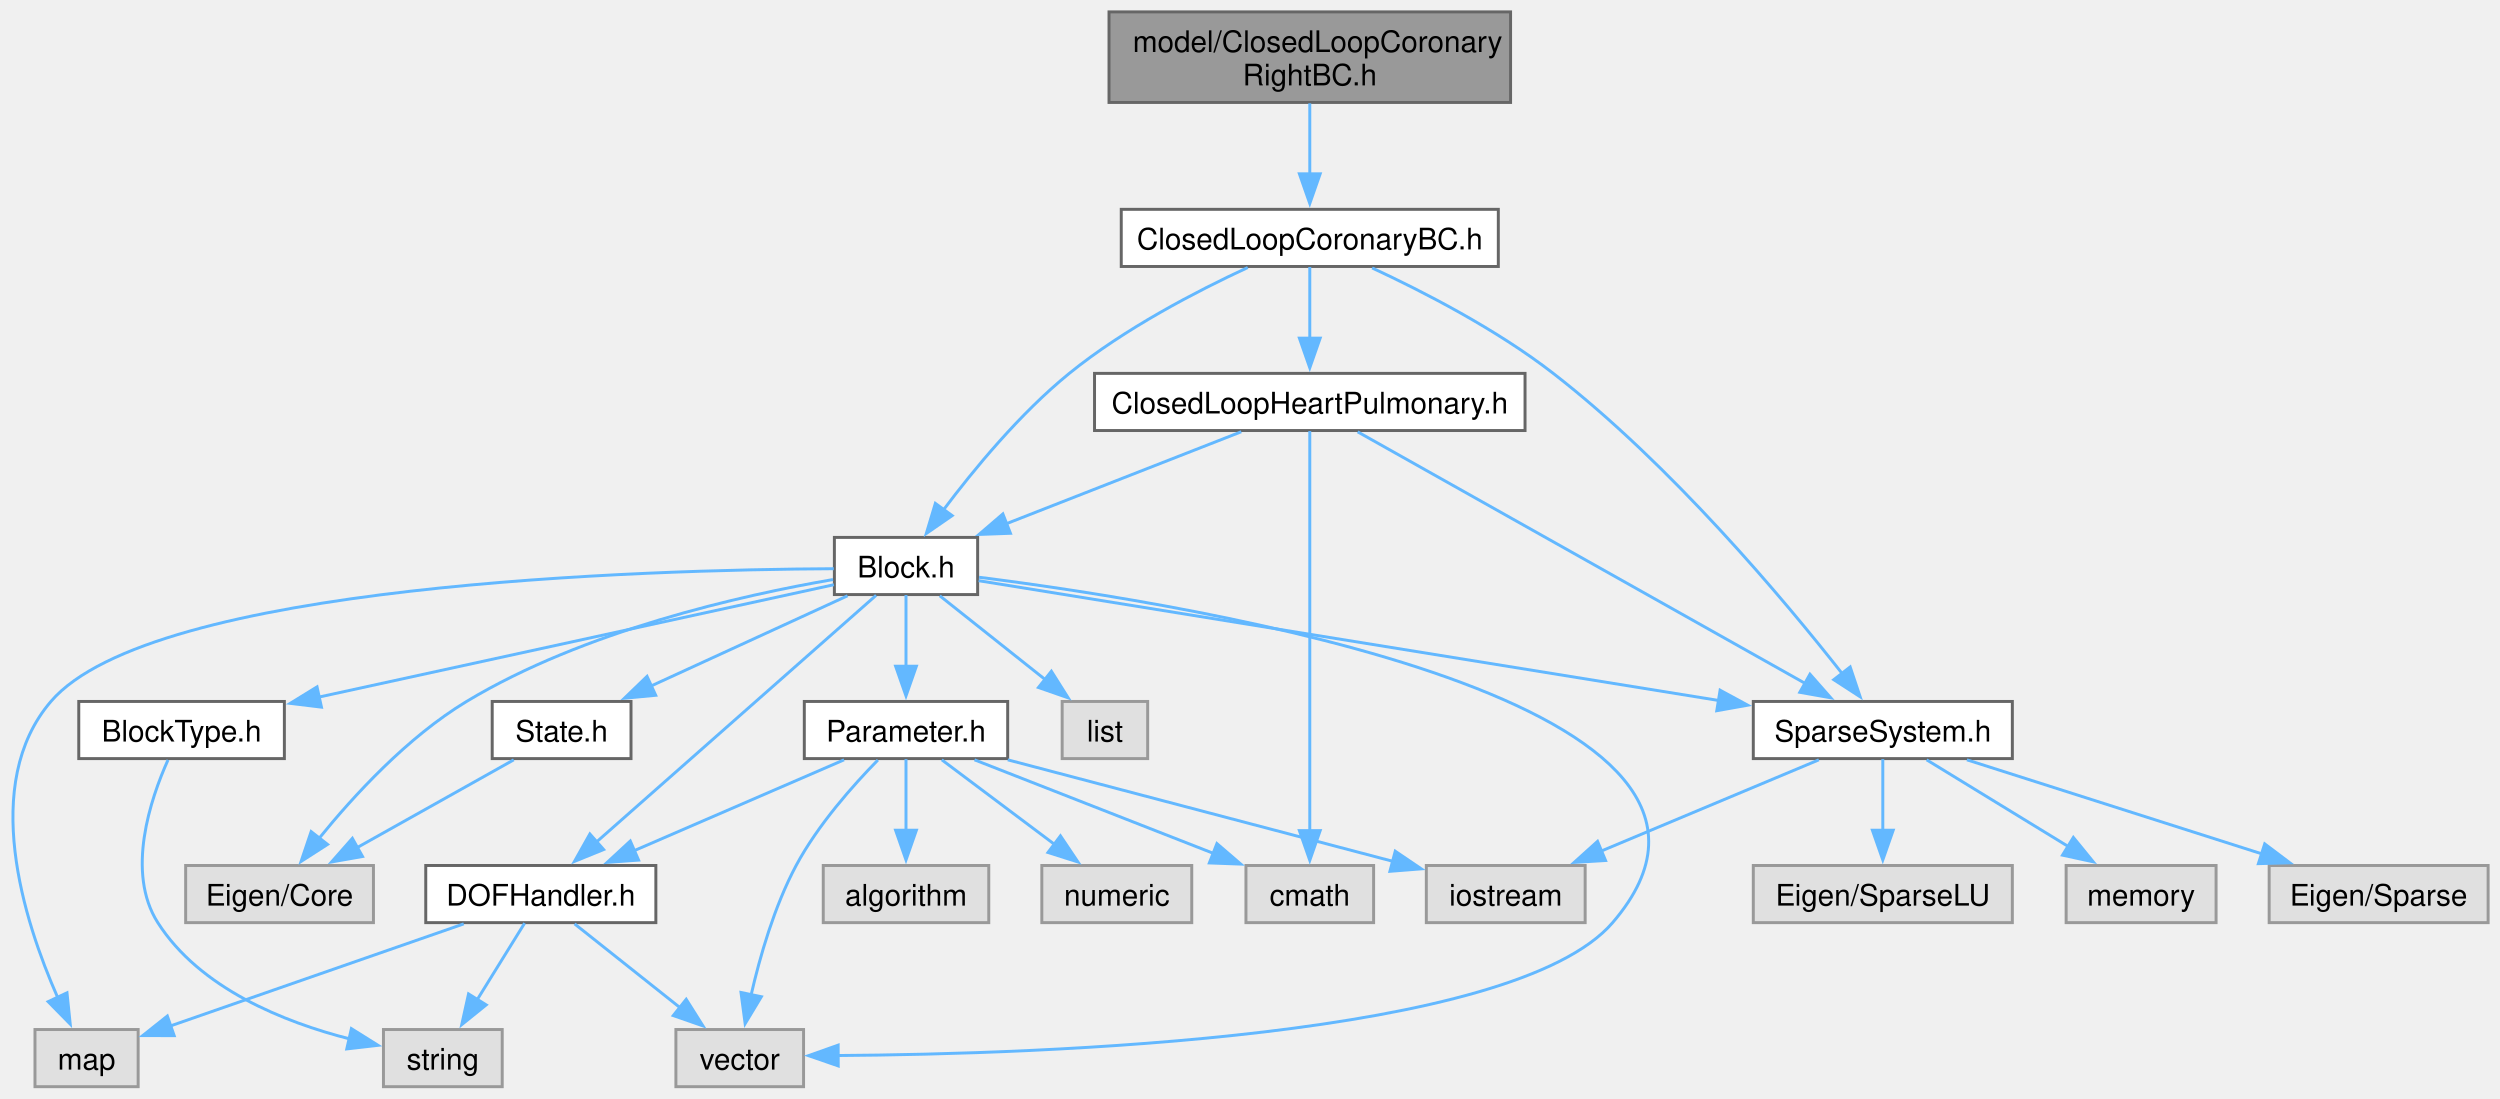
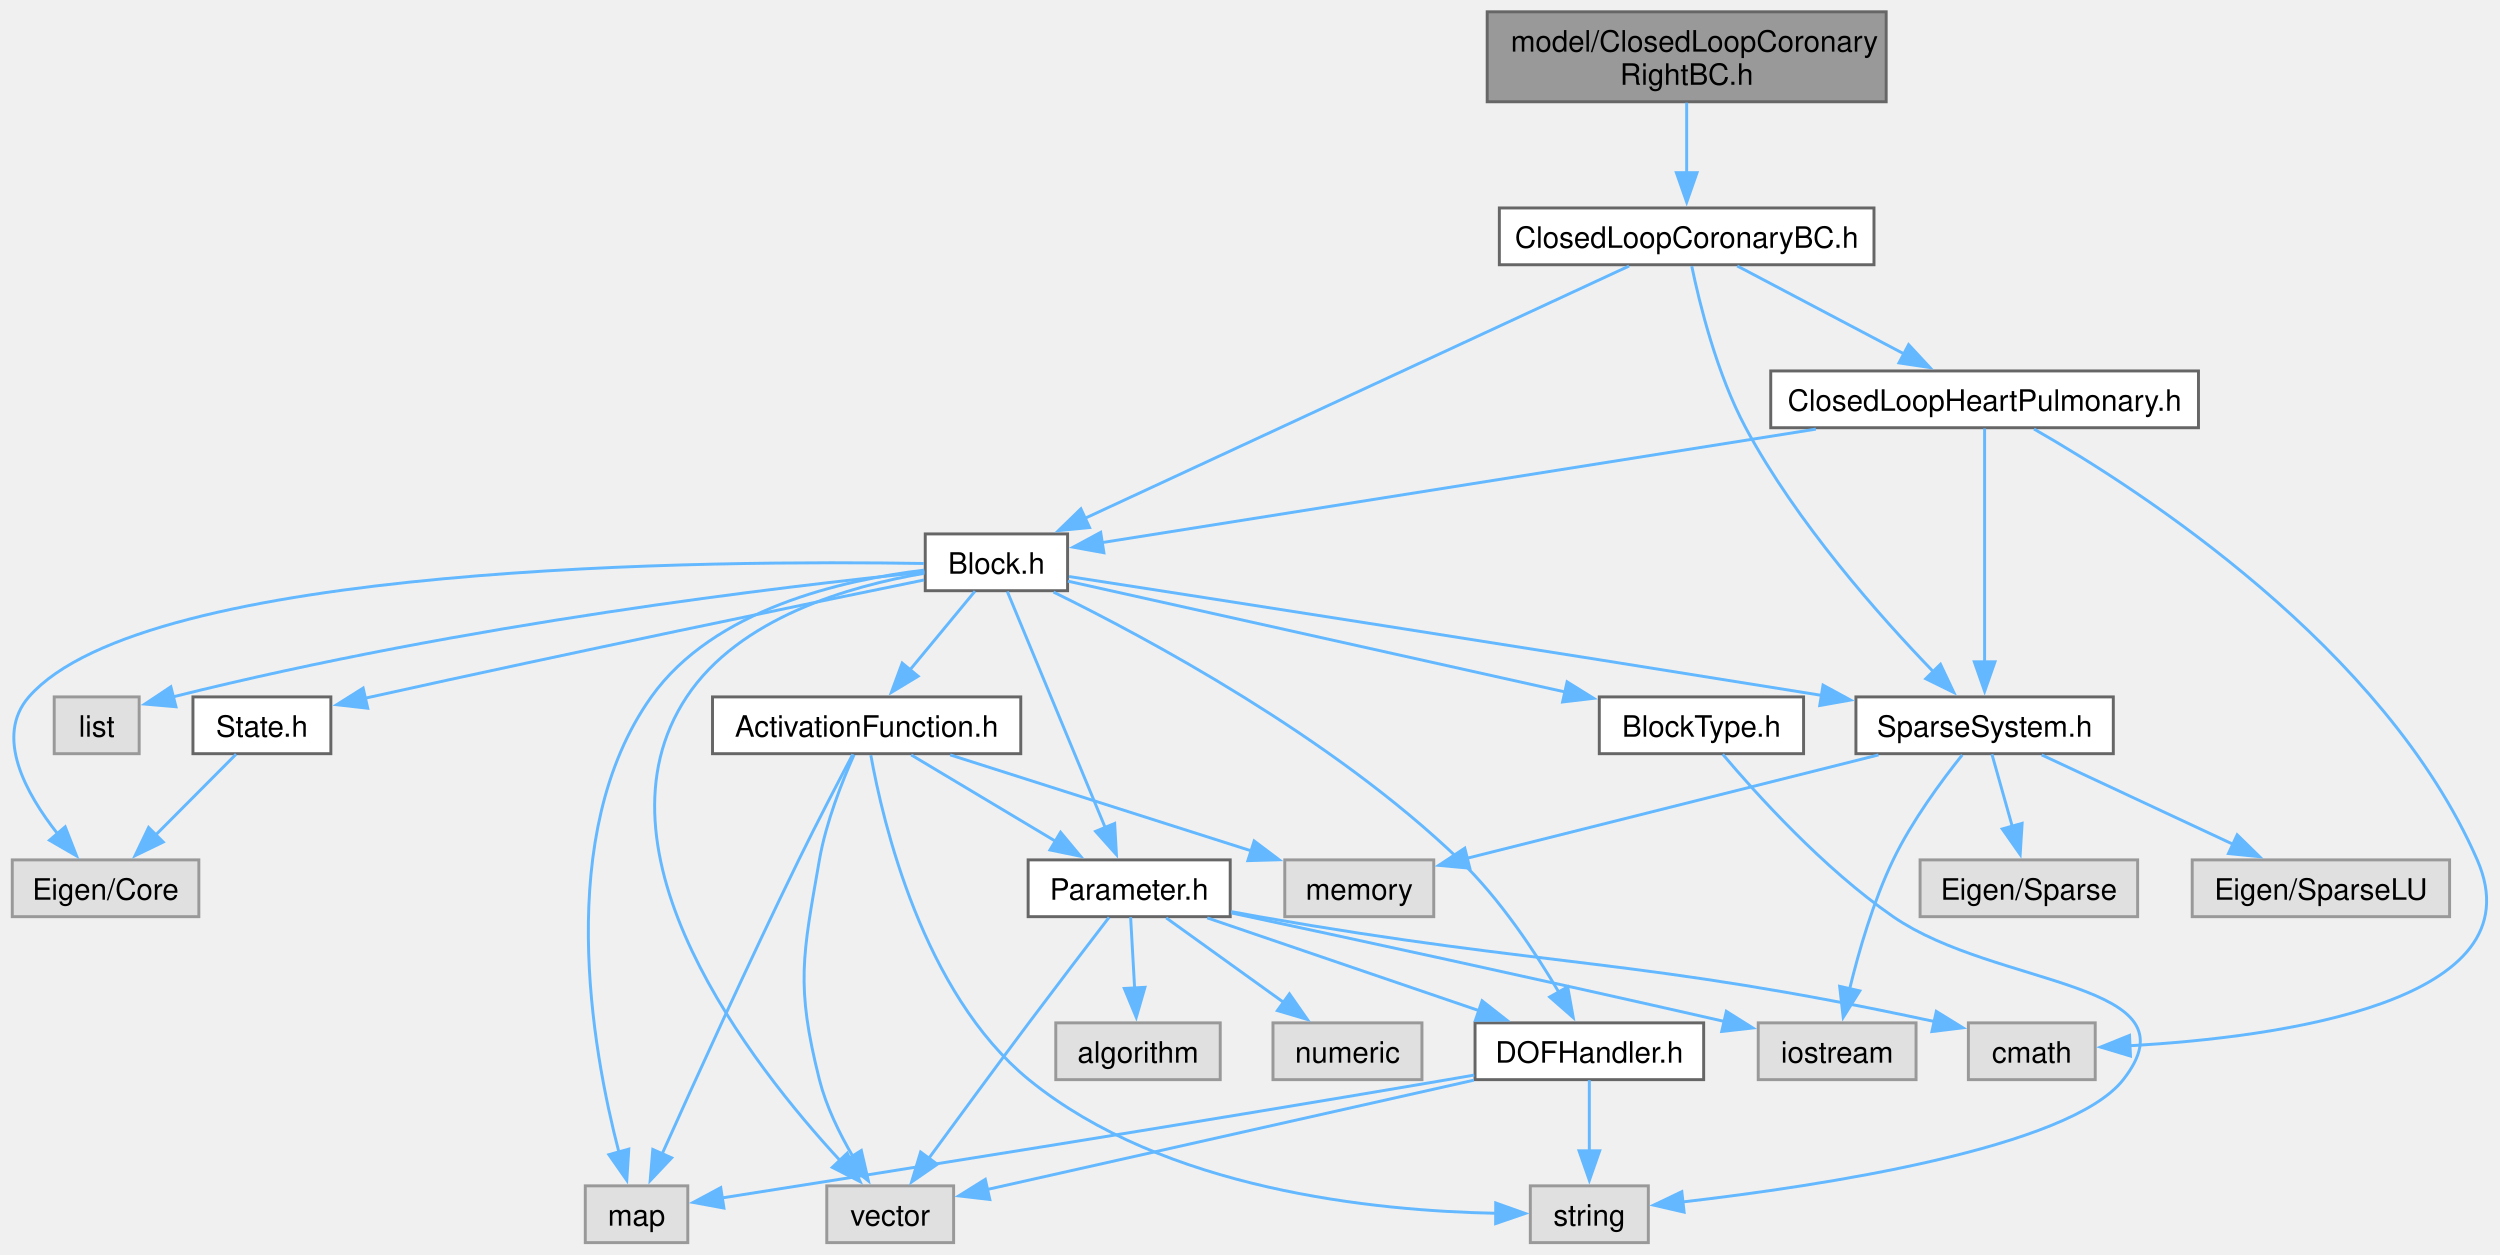
- <svg xmlns="http://www.w3.org/2000/svg" xmlns:xlink="http://www.w3.org/1999/xlink" width="842pt" height="370pt" viewBox="0.00 0.00 842.03 370.00">
-   <g id="graph0" class="graph" transform="scale(1 1) rotate(0) translate(4 366)">
+ <svg xmlns="http://www.w3.org/2000/svg" xmlns:xlink="http://www.w3.org/1999/xlink" width="847pt" height="425pt" viewBox="0.00 0.00 847.18 425.25">
+   <g id="graph0" class="graph" transform="scale(1 1) rotate(0) translate(4 421.25)">
    <g id="Node000001" class="node">
      <g id="a_Node000001">
        <a xlink:title="Right side of ClosedLoopCoronaryBC.">
-           <polygon fill="#999999" stroke="#666666" points="504.78,-362 369.53,-362 369.53,-331.5 504.78,-331.5 504.78,-362" />
-           <text text-anchor="start" x="377.53" y="-348.5" font-family="Helvetica,sans-Serif" font-size="10.00">model/ClosedLoopCoronary</text>
-           <text text-anchor="middle" x="437.15" y="-337.25" font-family="Helvetica,sans-Serif" font-size="10.00">RightBC.h</text>
+           <polygon fill="#999999" stroke="#666666" points="635.25,-417.25 500,-417.25 500,-386.75 635.25,-386.75 635.25,-417.25" />
+           <text text-anchor="start" x="508" y="-403.75" font-family="Helvetica,sans-Serif" font-size="10.00">model/ClosedLoopCoronary</text>
+           <text text-anchor="middle" x="567.62" y="-392.5" font-family="Helvetica,sans-Serif" font-size="10.00">RightBC.h</text>
        </a>
      </g>
    </g>
    <g id="Node000002" class="node">
      <g id="a_Node000002">
        <a xlink:href="_closed_loop_coronary_b_c_8h.html" target="_top" xlink:title="model::ClosedLoopCoronaryBC source file">
-           <polygon fill="white" stroke="#666666" points="500.65,-295.5 373.65,-295.5 373.65,-276.25 500.65,-276.25 500.65,-295.5" />
-           <text text-anchor="middle" x="437.15" y="-282" font-family="Helvetica,sans-Serif" font-size="10.00">ClosedLoopCoronaryBC.h</text>
+           <polygon fill="white" stroke="#666666" points="631.12,-350.75 504.12,-350.75 504.12,-331.5 631.12,-331.5 631.12,-350.75" />
+           <text text-anchor="middle" x="567.62" y="-337.25" font-family="Helvetica,sans-Serif" font-size="10.00">ClosedLoopCoronaryBC.h</text>
        </a>
      </g>
    </g>
    <g id="edge1_Node000001_Node000002" class="edge">
      <g id="a_edge1_Node000001_Node000002">
        <a xlink:title=" ">
-           <path fill="none" stroke="#63b8ff" d="M437.15,-331.2C437.15,-323.96 437.15,-315.09 437.15,-307.19" />
-           <polygon fill="#63b8ff" stroke="#63b8ff" points="440.65,-307.46 437.15,-297.46 433.65,-307.46 440.65,-307.46" />
+           <path fill="none" stroke="#63b8ff" d="M567.62,-386.45C567.62,-379.21 567.62,-370.34 567.62,-362.44" />
+           <polygon fill="#63b8ff" stroke="#63b8ff" points="571.13,-362.71 567.63,-352.71 564.13,-362.71 571.13,-362.71" />
        </a>
      </g>
    </g>
    <g id="Node000003" class="node">
      <g id="a_Node000003">
        <a xlink:href="_block_8h.html" target="_top" xlink:title="model::Block source file">
-           <polygon fill="white" stroke="#666666" points="325.28,-185 277.03,-185 277.03,-165.75 325.28,-165.75 325.28,-185" />
-           <text text-anchor="middle" x="301.15" y="-171.5" font-family="Helvetica,sans-Serif" font-size="10.00">Block.h</text>
+           <polygon fill="white" stroke="#666666" points="357.75,-240.25 309.5,-240.25 309.5,-221 357.75,-221 357.75,-240.25" />
+           <text text-anchor="middle" x="333.62" y="-226.75" font-family="Helvetica,sans-Serif" font-size="10.00">Block.h</text>
        </a>
      </g>
    </g>
    <g id="edge2_Node000002_Node000003" class="edge">
      <g id="a_edge2_Node000002_Node000003">
        <a xlink:title=" ">
-           <path fill="none" stroke="#63b8ff" d="M416.26,-275.9C399.12,-267.97 374.73,-255.32 356.15,-240.25 339.51,-226.74 323.91,-207.79 313.6,-194.04" />
-           <polygon fill="#63b8ff" stroke="#63b8ff" points="316.7,-192.34 307.99,-186.32 311.04,-196.46 316.7,-192.34" />
-         </a>
-       </g>
-     </g>
-     <g id="Node000016" class="node">
-       <g id="a_Node000016">
+           <path fill="none" stroke="#63b8ff" d="M548.08,-331.06C507.13,-312.07 412.11,-268.02 363.48,-245.47" />
+           <polygon fill="#63b8ff" stroke="#63b8ff" points="365.2,-242.41 354.66,-241.38 362.26,-248.76 365.2,-242.41" />
+         </a>
+       </g>
+     </g>
+     <g id="Node000018" class="node">
+       <g id="a_Node000018">
        <a xlink:href="_sparse_system_8h.html" target="_top" xlink:title="SparseSystem source file.">
-           <polygon fill="white" stroke="#666666" points="673.78,-129.75 586.53,-129.75 586.53,-110.5 673.78,-110.5 673.78,-129.75" />
-           <text text-anchor="middle" x="630.15" y="-116.25" font-family="Helvetica,sans-Serif" font-size="10.00">SparseSystem.h</text>
-         </a>
-       </g>
-     </g>
-     <g id="edge31_Node000002_Node000016" class="edge">
-       <g id="a_edge31_Node000002_Node000016">
-         <a xlink:title=" ">
-           <path fill="none" stroke="#63b8ff" d="M458.15,-275.76C475.42,-267.74 500.07,-255.05 519.15,-240.25 558.81,-209.5 596.85,-164.11 616.44,-139.17" />
-           <polygon fill="#63b8ff" stroke="#63b8ff" points="619.16,-141.37 622.52,-131.32 613.63,-137.08 619.16,-141.37" />
-         </a>
-       </g>
-     </g>
-     <g id="Node000021" class="node">
-       <g id="a_Node000021">
+           <polygon fill="white" stroke="#666666" points="712.25,-185 625,-185 625,-165.75 712.25,-165.75 712.25,-185" />
+           <text text-anchor="middle" x="668.62" y="-171.5" font-family="Helvetica,sans-Serif" font-size="10.00">SparseSystem.h</text>
+         </a>
+       </g>
+     </g>
+     <g id="edge37_Node000002_Node000018" class="edge">
+       <g id="a_edge37_Node000002_Node000018">
+         <a xlink:title=" ">
+           <path fill="none" stroke="#63b8ff" d="M569.34,-331.03C572,-318.24 577.85,-294.48 587.62,-276.25 604.86,-244.13 633.06,-212.35 651.23,-193.55" />
+           <polygon fill="#63b8ff" stroke="#63b8ff" points="653.66,-196.07 658.19,-186.49 648.67,-191.15 653.66,-196.07" />
+         </a>
+       </g>
+     </g>
+     <g id="Node000022" class="node">
+       <g id="a_Node000022">
        <a xlink:href="_closed_loop_heart_pulmonary_8h.html" target="_top" xlink:title="model::ClosedLoopHeartPulmonary source file">
-           <polygon fill="white" stroke="#666666" points="509.65,-240.25 364.65,-240.25 364.65,-221 509.65,-221 509.65,-240.25" />
-           <text text-anchor="middle" x="437.15" y="-226.75" font-family="Helvetica,sans-Serif" font-size="10.00">ClosedLoopHeartPulmonary.h</text>
-         </a>
-       </g>
-     </g>
-     <g id="edge27_Node000002_Node000021" class="edge">
-       <g id="a_edge27_Node000002_Node000021">
-         <a xlink:title=" ">
-           <path fill="none" stroke="#63b8ff" d="M437.15,-276.08C437.15,-269.57 437.15,-260.42 437.15,-252.12" />
-           <polygon fill="#63b8ff" stroke="#63b8ff" points="440.65,-252.12 437.15,-242.12 433.65,-252.12 440.65,-252.12" />
+           <polygon fill="white" stroke="#666666" points="741.12,-295.5 596.12,-295.5 596.12,-276.25 741.12,-276.25 741.12,-295.5" />
+           <text text-anchor="middle" x="668.62" y="-282" font-family="Helvetica,sans-Serif" font-size="10.00">ClosedLoopHeartPulmonary.h</text>
+         </a>
+       </g>
+     </g>
+     <g id="edge33_Node000002_Node000022" class="edge">
+       <g id="a_edge33_Node000002_Node000022">
+         <a xlink:title=" ">
+           <path fill="none" stroke="#63b8ff" d="M584.76,-331.09C600.28,-322.91 623.43,-310.71 641.47,-301.19" />
+           <polygon fill="#63b8ff" stroke="#63b8ff" points="642.86,-304.42 650.07,-296.66 639.59,-298.23 642.86,-304.42" />
        </a>
      </g>
    </g>
    <g id="Node000004" class="node">
      <g id="a_Node000004">
        <a xlink:title=" ">
-           <polygon fill="#e0e0e0" stroke="#999999" points="121.78,-74.5 58.53,-74.5 58.53,-55.25 121.78,-55.25 121.78,-74.5" />
-           <text text-anchor="middle" x="90.15" y="-61" font-family="Helvetica,sans-Serif" font-size="10.00">Eigen/Core</text>
+           <polygon fill="#e0e0e0" stroke="#999999" points="63.25,-129.75 0,-129.75 0,-110.5 63.25,-110.5 63.25,-129.75" />
+           <text text-anchor="middle" x="31.62" y="-116.25" font-family="Helvetica,sans-Serif" font-size="10.00">Eigen/Core</text>
        </a>
      </g>
    </g>
    <g id="edge3_Node000003_Node000004" class="edge">
      <g id="a_edge3_Node000003_Node000004">
        <a xlink:title=" ">
-           <path fill="none" stroke="#63b8ff" d="M276.57,-170.81C245.9,-165.54 192.68,-153.58 153.15,-129.75 133.21,-117.73 115.07,-97.96 103.44,-83.6" />
-           <polygon fill="#63b8ff" stroke="#63b8ff" points="106.32,-81.6 97.41,-75.87 100.8,-85.91 106.32,-81.6" />
+           <path fill="none" stroke="#63b8ff" d="M309.01,-230.23C239.67,-231.36 45.22,-230.35 5.62,-185 -6.02,-171.66 4.46,-152.42 15.4,-138.55" />
+           <polygon fill="#63b8ff" stroke="#63b8ff" points="17.94,-140.96 21.79,-131.09 12.62,-136.4 17.94,-140.96" />
        </a>
      </g>
    </g>
    <g id="Node000005" class="node">
      <g id="a_Node000005">
        <a xlink:title=" ">
-           <polygon fill="#e0e0e0" stroke="#999999" points="382.55,-129.75 353.75,-129.75 353.75,-110.5 382.55,-110.5 382.55,-129.75" />
-           <text text-anchor="middle" x="368.15" y="-116.25" font-family="Helvetica,sans-Serif" font-size="10.00">list</text>
+           <polygon fill="#e0e0e0" stroke="#999999" points="43.02,-185 14.22,-185 14.22,-165.75 43.02,-165.75 43.02,-185" />
+           <text text-anchor="middle" x="28.62" y="-171.5" font-family="Helvetica,sans-Serif" font-size="10.00">list</text>
        </a>
      </g>
    </g>
    <g id="edge4_Node000003_Node000005" class="edge">
      <g id="a_edge4_Node000003_Node000005">
        <a xlink:title=" ">
-           <path fill="none" stroke="#63b8ff" d="M312.52,-165.34C322.2,-157.65 336.35,-146.4 347.96,-137.18" />
-           <polygon fill="#63b8ff" stroke="#63b8ff" points="350.12,-139.93 355.77,-130.97 345.76,-134.45 350.12,-139.93" />
+           <path fill="none" stroke="#63b8ff" d="M309.26,-227.31C261.9,-222.49 154.09,-209.9 54.62,-185.05" />
+           <polygon fill="#63b8ff" stroke="#63b8ff" points="55.49,-181.66 44.94,-182.57 53.76,-188.44 55.49,-181.66" />
        </a>
      </g>
    </g>
    <g id="Node000006" class="node">
      <g id="a_Node000006">
        <a xlink:title=" ">
-           <polygon fill="#e0e0e0" stroke="#999999" points="42.53,-19.25 7.78,-19.25 7.78,0 42.53,0 42.53,-19.25" />
-           <text text-anchor="middle" x="25.15" y="-5.75" font-family="Helvetica,sans-Serif" font-size="10.00">map</text>
+           <polygon fill="#e0e0e0" stroke="#999999" points="229,-19.25 194.25,-19.25 194.25,0 229,0 229,-19.25" />
+           <text text-anchor="middle" x="211.62" y="-5.75" font-family="Helvetica,sans-Serif" font-size="10.00">map</text>
        </a>
      </g>
    </g>
    <g id="edge5_Node000003_Node000006" class="edge">
      <g id="a_edge5_Node000003_Node000006">
        <a xlink:title=" ">
-           <path fill="none" stroke="#63b8ff" d="M276.83,-174.46C213.69,-174.13 47.15,-169.42 13.15,-129.75 -10.66,-101.97 3.95,-56.06 15.4,-30.1" />
-           <polygon fill="#63b8ff" stroke="#63b8ff" points="18.56,-31.62 19.65,-21.08 12.22,-28.64 18.56,-31.62" />
+           <path fill="none" stroke="#63b8ff" d="M309.15,-227.99C281.55,-224.69 237.77,-214.78 216.62,-185 183.51,-138.38 196.52,-65.67 205.64,-30.72" />
+           <polygon fill="#63b8ff" stroke="#63b8ff" points="209,-31.7 208.32,-21.13 202.25,-29.82 209,-31.7" />
        </a>
      </g>
    </g>
    <g id="Node000007" class="node">
      <g id="a_Node000007">
        <a xlink:title=" ">
-           <polygon fill="#e0e0e0" stroke="#999999" points="266.65,-19.25 223.65,-19.25 223.65,0 266.65,0 266.65,-19.25" />
-           <text text-anchor="middle" x="245.15" y="-5.75" font-family="Helvetica,sans-Serif" font-size="10.00">vector</text>
+           <polygon fill="#e0e0e0" stroke="#999999" points="319.12,-19.25 276.12,-19.25 276.12,0 319.12,0 319.12,-19.25" />
+           <text text-anchor="middle" x="297.62" y="-5.75" font-family="Helvetica,sans-Serif" font-size="10.00">vector</text>
        </a>
      </g>
    </g>
    <g id="edge6_Node000003_Node000007" class="edge">
      <g id="a_edge6_Node000003_Node000007">
        <a xlink:title=" ">
-           <path fill="none" stroke="#63b8ff" d="M325.74,-171.58C398.37,-162.4 602.93,-129.44 539.15,-55.25 505.75,-16.39 347.36,-10.96 277.91,-10.49" />
-           <polygon fill="#63b8ff" stroke="#63b8ff" points="278.32,-6.99 268.31,-10.45 278.3,-13.99 278.32,-6.99" />
+           <path fill="none" stroke="#63b8ff" d="M309.17,-226.9C284.14,-222.66 246.44,-211.93 228.62,-185 193.98,-132.63 250.7,-60.2 280.78,-27.65" />
+           <polygon fill="#63b8ff" stroke="#63b8ff" points="283.06,-30.34 287.42,-20.68 277.99,-25.51 283.06,-30.34" />
        </a>
      </g>
    </g>
    <g id="Node000008" class="node">
      <g id="a_Node000008">
-         <a xlink:href="_block_type_8h.html" target="_top" xlink:title="Specifies the types of blocks and their parameters.">
-           <polygon fill="white" stroke="#666666" points="91.78,-129.75 22.53,-129.75 22.53,-110.5 91.78,-110.5 91.78,-129.75" />
-           <text text-anchor="middle" x="57.15" y="-116.25" font-family="Helvetica,sans-Serif" font-size="10.00">BlockType.h</text>
+         <a xlink:href="_activation_function_8h.html" target="_top" xlink:title="Activation function classes for cardiac chamber models.">
+           <polygon fill="white" stroke="#666666" points="341.88,-185 237.38,-185 237.38,-165.75 341.88,-165.75 341.88,-185" />
+           <text text-anchor="middle" x="289.62" y="-171.5" font-family="Helvetica,sans-Serif" font-size="10.00">ActivationFunction.h</text>
        </a>
      </g>
    </g>
    <g id="edge7_Node000003_Node000008" class="edge">
      <g id="a_edge7_Node000003_Node000008">
        <a xlink:title=" ">
-           <path fill="none" stroke="#63b8ff" d="M276.86,-169.07C236.52,-160.27 155.04,-142.49 103.44,-131.23" />
-           <polygon fill="#63b8ff" stroke="#63b8ff" points="104.27,-127.83 93.75,-129.11 102.78,-134.66 104.27,-127.83" />
-         </a>
-       </g>
-     </g>
-     <g id="Node000010" class="node">
-       <g id="a_Node000010">
-         <a xlink:href="_d_o_f_handler_8h.html" target="_top" xlink:title="model::DOFHandler source file">
-           <polygon fill="white" stroke="#666666" points="216.9,-74.5 139.4,-74.5 139.4,-55.25 216.9,-55.25 216.9,-74.5" />
-           <text text-anchor="middle" x="178.15" y="-61" font-family="Helvetica,sans-Serif" font-size="10.00">DOFHandler.h</text>
-         </a>
-       </g>
-     </g>
-     <g id="edge9_Node000003_Node000010" class="edge">
-       <g id="a_edge9_Node000003_Node000010">
-         <a xlink:title=" ">
-           <path fill="none" stroke="#63b8ff" d="M291.09,-165.5C270.45,-147.3 223.09,-105.52 196.73,-82.26" />
-           <polygon fill="#63b8ff" stroke="#63b8ff" points="199.31,-79.87 189.49,-75.88 194.68,-85.12 199.31,-79.87" />
+           <path fill="none" stroke="#63b8ff" d="M326.36,-220.83C320.34,-213.55 311.61,-202.98 304.17,-193.98" />
+           <polygon fill="#63b8ff" stroke="#63b8ff" points="307.08,-192.01 298.01,-186.53 301.68,-196.46 307.08,-192.01" />
        </a>
      </g>
    </g>
    <g id="Node000011" class="node">
      <g id="a_Node000011">
        <a xlink:href="_parameter_8h.html" target="_top" xlink:title="model::Parameter source file">
-           <polygon fill="white" stroke="#666666" points="335.4,-129.75 266.9,-129.75 266.9,-110.5 335.4,-110.5 335.4,-129.75" />
-           <text text-anchor="middle" x="301.15" y="-116.25" font-family="Helvetica,sans-Serif" font-size="10.00">Parameter.h</text>
-         </a>
-       </g>
-     </g>
-     <g id="edge13_Node000003_Node000011" class="edge">
-       <g id="a_edge13_Node000003_Node000011">
-         <a xlink:title=" ">
-           <path fill="none" stroke="#63b8ff" d="M301.15,-165.58C301.15,-159.07 301.15,-149.92 301.15,-141.62" />
-           <polygon fill="#63b8ff" stroke="#63b8ff" points="304.65,-141.62 301.15,-131.62 297.65,-141.62 304.65,-141.62" />
-         </a>
-       </g>
-     </g>
-     <g id="edge20_Node000003_Node000016" class="edge">
-       <g id="a_edge20_Node000003_Node000016">
-         <a xlink:title=" ">
-           <path fill="none" stroke="#63b8ff" d="M325.61,-170.42C378.05,-161.93 502.43,-141.8 574.97,-130.06" />
-           <polygon fill="#63b8ff" stroke="#63b8ff" points="575.35,-133.54 584.66,-128.49 574.23,-126.63 575.35,-133.54" />
+           <polygon fill="white" stroke="#666666" points="412.88,-129.75 344.38,-129.75 344.38,-110.5 412.88,-110.5 412.88,-129.75" />
+           <text text-anchor="middle" x="378.62" y="-116.25" font-family="Helvetica,sans-Serif" font-size="10.00">Parameter.h</text>
+         </a>
+       </g>
+     </g>
+     <g id="edge25_Node000003_Node000011" class="edge">
+       <g id="a_edge25_Node000003_Node000011">
+         <a xlink:title=" ">
+           <path fill="none" stroke="#63b8ff" d="M337.31,-220.75C344.53,-203.34 360.69,-164.37 370.52,-140.66" />
+           <polygon fill="#63b8ff" stroke="#63b8ff" points="373.71,-142.1 374.31,-131.52 367.25,-139.42 373.71,-142.1" />
+         </a>
+       </g>
+     </g>
+     <g id="Node000016" class="node">
+       <g id="a_Node000016">
+         <a xlink:href="_d_o_f_handler_8h.html" target="_top" xlink:title="model::DOFHandler source file">
+           <polygon fill="white" stroke="#666666" points="573.38,-74.5 495.88,-74.5 495.88,-55.25 573.38,-55.25 573.38,-74.5" />
+           <text text-anchor="middle" x="534.62" y="-61" font-family="Helvetica,sans-Serif" font-size="10.00">DOFHandler.h</text>
+         </a>
+       </g>
+     </g>
+     <g id="edge24_Node000003_Node000016" class="edge">
+       <g id="a_edge24_Node000003_Node000016">
+         <a xlink:title=" ">
+           <path fill="none" stroke="#63b8ff" d="M352.97,-220.54C384.43,-205.1 447.48,-171.34 490.62,-129.75 504.39,-116.48 516.43,-98.27 524.41,-84.69" />
+           <polygon fill="#63b8ff" stroke="#63b8ff" points="527.29,-86.72 529.16,-76.29 521.19,-83.27 527.29,-86.72" />
+         </a>
+       </g>
+     </g>
+     <g id="Node000017" class="node">
+       <g id="a_Node000017">
+         <a xlink:href="_block_type_8h.html" target="_top" xlink:title="Specifies the types of blocks and their parameters.">
+           <polygon fill="white" stroke="#666666" points="607.25,-185 538,-185 538,-165.75 607.25,-165.75 607.25,-185" />
+           <text text-anchor="middle" x="572.62" y="-171.5" font-family="Helvetica,sans-Serif" font-size="10.00">BlockType.h</text>
+         </a>
+       </g>
+     </g>
+     <g id="edge22_Node000003_Node000017" class="edge">
+       <g id="a_edge22_Node000003_Node000017">
+         <a xlink:title=" ">
+           <path fill="none" stroke="#63b8ff" d="M357.86,-224.23C397.27,-215.44 475.92,-197.92 526.32,-186.69" />
+           <polygon fill="#63b8ff" stroke="#63b8ff" points="527.08,-190.11 536.08,-184.52 525.56,-183.28 527.08,-190.11" />
+         </a>
+       </g>
+     </g>
+     <g id="edge26_Node000003_Node000018" class="edge">
+       <g id="a_edge26_Node000003_Node000018">
+         <a xlink:title=" ">
+           <path fill="none" stroke="#63b8ff" d="M358.24,-225.81C405.6,-218.46 512.99,-201.72 613.4,-185.51" />
+           <polygon fill="#63b8ff" stroke="#63b8ff" points="613.85,-188.99 623.16,-183.93 612.73,-182.08 613.85,-188.99" />
+         </a>
+       </g>
+     </g>
+     <g id="Node000021" class="node">
+       <g id="a_Node000021">
+         <a xlink:href="_state_8h.html" target="_top" xlink:title="State source file.">
+           <polygon fill="white" stroke="#666666" points="108,-185 61.25,-185 61.25,-165.75 108,-165.75 108,-185" />
+           <text text-anchor="middle" x="84.62" y="-171.5" font-family="Helvetica,sans-Serif" font-size="10.00">State.h</text>
+         </a>
+       </g>
+     </g>
+     <g id="edge31_Node000003_Node000021" class="edge">
+       <g id="a_edge31_Node000003_Node000021">
+         <a xlink:title=" ">
+           <path fill="none" stroke="#63b8ff" d="M309.1,-224.64C269.58,-216.57 189.37,-200.02 121.62,-185 120.96,-184.85 120.29,-184.7 119.61,-184.55" />
+           <polygon fill="#63b8ff" stroke="#63b8ff" points="120.5,-181.16 109.97,-182.35 118.94,-187.99 120.5,-181.16" />
+         </a>
+       </g>
+     </g>
+     <g id="edge8_Node000008_Node000006" class="edge">
+       <g id="a_edge8_Node000008_Node000006">
+         <a xlink:title=" ">
+           <path fill="none" stroke="#63b8ff" d="M284.93,-165.54C280.2,-156.58 272.74,-142.28 266.62,-129.75 249.61,-94.9 230.9,-53.72 220.28,-30.04" />
+           <polygon fill="#63b8ff" stroke="#63b8ff" points="223.53,-28.74 216.25,-21.04 217.14,-31.59 223.53,-28.74" />
+         </a>
+       </g>
+     </g>
+     <g id="edge11_Node000008_Node000007" class="edge">
+       <g id="a_edge11_Node000008_Node000007">
+         <a xlink:title=" ">
+           <path fill="none" stroke="#63b8ff" d="M285.37,-165.4C281.43,-156.56 275.85,-142.56 273.62,-129.75 267.95,-97.13 265.54,-87.36 273.62,-55.25 275.9,-46.21 280.41,-37 284.91,-29.31" />
+           <polygon fill="#63b8ff" stroke="#63b8ff" points="287.83,-31.24 290.22,-20.92 281.92,-27.5 287.83,-31.24" />
+         </a>
+       </g>
+     </g>
+     <g id="Node000009" class="node">
+       <g id="a_Node000009">
+         <a xlink:title=" ">
+           <polygon fill="#e0e0e0" stroke="#999999" points="481.88,-129.75 431.38,-129.75 431.38,-110.5 481.88,-110.5 481.88,-129.75" />
+           <text text-anchor="middle" x="456.62" y="-116.25" font-family="Helvetica,sans-Serif" font-size="10.00">memory</text>
+         </a>
+       </g>
+     </g>
+     <g id="edge9_Node000008_Node000009" class="edge">
+       <g id="a_edge9_Node000008_Node000009">
+         <a xlink:title=" ">
+           <path fill="none" stroke="#63b8ff" d="M317.95,-165.34C346.13,-156.36 389.49,-142.53 420.21,-132.74" />
+           <polygon fill="#63b8ff" stroke="#63b8ff" points="421,-136.16 429.46,-129.79 418.87,-129.49 421,-136.16" />
+         </a>
+       </g>
+     </g>
+     <g id="Node000010" class="node">
+       <g id="a_Node000010">
+         <a xlink:title=" ">
+           <polygon fill="#e0e0e0" stroke="#999999" points="554.62,-19.25 514.62,-19.25 514.62,0 554.62,0 554.62,-19.25" />
+           <text text-anchor="middle" x="534.62" y="-5.75" font-family="Helvetica,sans-Serif" font-size="10.00">string</text>
+         </a>
+       </g>
+     </g>
+     <g id="edge10_Node000008_Node000010" class="edge">
+       <g id="a_edge10_Node000008_Node000010">
+         <a xlink:title=" ">
+           <path fill="none" stroke="#63b8ff" d="M291.05,-165.26C295.07,-142.83 308.62,-84.63 344.62,-55.25 390.4,-17.89 461.97,-10.72 502.96,-9.95" />
+           <polygon fill="#63b8ff" stroke="#63b8ff" points="502.89,-13.45 512.87,-9.89 502.86,-6.45 502.89,-13.45" />
+         </a>
+       </g>
+     </g>
+     <g id="edge12_Node000008_Node000011" class="edge">
+       <g id="a_edge12_Node000008_Node000011">
+         <a xlink:title=" ">
+           <path fill="none" stroke="#63b8ff" d="M304.72,-165.34C318.15,-157.31 338.04,-145.41 353.8,-135.98" />
+           <polygon fill="#63b8ff" stroke="#63b8ff" points="355.37,-139.12 362.15,-130.98 351.78,-133.11 355.37,-139.12" />
+         </a>
+       </g>
+     </g>
+     <g id="edge17_Node000011_Node000007" class="edge">
+       <g id="a_edge17_Node000011_Node000007">
+         <a xlink:title=" ">
+           <path fill="none" stroke="#63b8ff" d="M371.81,-110.27C364.91,-101.29 353.97,-86.97 344.62,-74.5 333.03,-59.02 320.01,-41.3 310.62,-28.46" />
+           <polygon fill="#63b8ff" stroke="#63b8ff" points="313.58,-26.57 304.86,-20.56 307.93,-30.7 313.58,-26.57" />
+         </a>
+       </g>
+     </g>
+     <g id="Node000012" class="node">
+       <g id="a_Node000012">
+         <a xlink:title=" ">
+           <polygon fill="#e0e0e0" stroke="#999999" points="409.5,-74.5 353.75,-74.5 353.75,-55.25 409.5,-55.25 409.5,-74.5" />
+           <text text-anchor="middle" x="381.62" y="-61" font-family="Helvetica,sans-Serif" font-size="10.00">algorithm</text>
+         </a>
+       </g>
+     </g>
+     <g id="edge13_Node000011_Node000012" class="edge">
+       <g id="a_edge13_Node000011_Node000012">
+         <a xlink:title=" ">
+           <path fill="none" stroke="#63b8ff" d="M379.12,-110.33C379.49,-103.74 380.01,-94.46 380.49,-86.07" />
+           <polygon fill="#63b8ff" stroke="#63b8ff" points="383.97,-86.55 381.03,-76.37 376.98,-86.16 383.97,-86.55" />
+         </a>
+       </g>
+     </g>
+     <g id="Node000013" class="node">
+       <g id="a_Node000013">
+         <a xlink:title=" ">
+           <polygon fill="#e0e0e0" stroke="#999999" points="706.12,-74.5 663.12,-74.5 663.12,-55.25 706.12,-55.25 706.12,-74.5" />
+           <text text-anchor="middle" x="684.62" y="-61" font-family="Helvetica,sans-Serif" font-size="10.00">cmath</text>
+         </a>
+       </g>
+     </g>
+     <g id="edge14_Node000011_Node000013" class="edge">
+       <g id="a_edge14_Node000011_Node000013">
+         <a xlink:title=" ">
+           <path fill="none" stroke="#63b8ff" d="M413.19,-112.22C416.38,-111.62 419.56,-111.04 422.62,-110.5 521.89,-93.08 550.77,-96.68 651.75,-74.92" />
+           <polygon fill="#63b8ff" stroke="#63b8ff" points="652.25,-78.39 661.27,-72.83 650.76,-71.55 652.25,-78.39" />
+         </a>
+       </g>
+     </g>
+     <g id="Node000014" class="node">
+       <g id="a_Node000014">
+         <a xlink:title=" ">
+           <polygon fill="#e0e0e0" stroke="#999999" points="645.38,-74.5 591.88,-74.5 591.88,-55.25 645.38,-55.25 645.38,-74.5" />
+           <text text-anchor="middle" x="618.62" y="-61" font-family="Helvetica,sans-Serif" font-size="10.00">iostream</text>
+         </a>
+       </g>
+     </g>
+     <g id="edge15_Node000011_Node000014" class="edge">
+       <g id="a_edge15_Node000011_Node000014">
+         <a xlink:title=" ">
+           <path fill="none" stroke="#63b8ff" d="M413.32,-111.75C451.73,-103.55 515.76,-89.72 580.31,-75" />
+           <polygon fill="#63b8ff" stroke="#63b8ff" points="581.07,-78.41 590.04,-72.77 579.51,-71.59 581.07,-78.41" />
+         </a>
+       </g>
+     </g>
+     <g id="Node000015" class="node">
+       <g id="a_Node000015">
+         <a xlink:title=" ">
+           <polygon fill="#e0e0e0" stroke="#999999" points="477.88,-74.5 427.38,-74.5 427.38,-55.25 477.88,-55.25 477.88,-74.5" />
+           <text text-anchor="middle" x="452.62" y="-61" font-family="Helvetica,sans-Serif" font-size="10.00">numeric</text>
+         </a>
+       </g>
+     </g>
+     <g id="edge16_Node000011_Node000015" class="edge">
+       <g id="a_edge16_Node000011_Node000015">
+         <a xlink:title=" ">
+           <path fill="none" stroke="#63b8ff" d="M391.18,-110.09C402.09,-102.24 418.13,-90.7 431.09,-81.37" />
+           <polygon fill="#63b8ff" stroke="#63b8ff" points="432.96,-84.34 439.03,-75.66 428.87,-78.66 432.96,-84.34" />
+         </a>
+       </g>
+     </g>
+     <g id="edge18_Node000011_Node000016" class="edge">
+       <g id="a_edge18_Node000011_Node000016">
+         <a xlink:title=" ">
+           <path fill="none" stroke="#63b8ff" d="M405.09,-110.09C430.41,-101.45 468.86,-88.32 497.29,-78.62" />
+           <polygon fill="#63b8ff" stroke="#63b8ff" points="498.27,-81.98 506.6,-75.44 496,-75.36 498.27,-81.98" />
+         </a>
+       </g>
+     </g>
+     <g id="edge19_Node000016_Node000006" class="edge">
+       <g id="a_edge19_Node000016_Node000006">
+         <a xlink:title=" ">
+           <path fill="none" stroke="#63b8ff" d="M495.6,-56.81C492.57,-56.27 489.55,-55.75 486.62,-55.25 396.99,-39.93 290.7,-23.04 240.56,-15.15" />
+           <polygon fill="#63b8ff" stroke="#63b8ff" points="241.25,-11.72 230.83,-13.63 240.17,-18.64 241.25,-11.72" />
+         </a>
+       </g>
+     </g>
+     <g id="edge21_Node000016_Node000007" class="edge">
+       <g id="a_edge21_Node000016_Node000007">
+         <a xlink:title=" ">
+           <path fill="none" stroke="#63b8ff" d="M495.49,-55.08C449.36,-44.72 373.55,-27.68 330.39,-17.99" />
+           <polygon fill="#63b8ff" stroke="#63b8ff" points="331.39,-14.62 320.86,-15.85 329.85,-21.45 331.39,-14.62" />
+         </a>
+       </g>
+     </g>
+     <g id="edge20_Node000016_Node000010" class="edge">
+       <g id="a_edge20_Node000016_Node000010">
+         <a xlink:title=" ">
+           <path fill="none" stroke="#63b8ff" d="M534.62,-55.08C534.62,-48.57 534.62,-39.42 534.62,-31.12" />
+           <polygon fill="#63b8ff" stroke="#63b8ff" points="538.13,-31.12 534.63,-21.12 531.13,-31.12 538.13,-31.12" />
+         </a>
+       </g>
+     </g>
+     <g id="edge23_Node000017_Node000010" class="edge">
+       <g id="a_edge23_Node000017_Node000010">
+         <a xlink:title=" ">
+           <path fill="none" stroke="#63b8ff" d="M579.84,-165.55C591.08,-152.25 613.93,-126.87 637.62,-110.5 672.58,-86.35 741.82,-88.69 715.62,-55.25 697.4,-31.99 613.08,-19.21 566.23,-13.79" />
+           <polygon fill="#63b8ff" stroke="#63b8ff" points="566.75,-10.33 556.42,-12.71 565.98,-17.28 566.75,-10.33" />
+         </a>
+       </g>
+     </g>
+     <g id="edge30_Node000018_Node000009" class="edge">
+       <g id="a_edge30_Node000018_Node000009">
+         <a xlink:title=" ">
+           <path fill="none" stroke="#63b8ff" d="M632.66,-165.34C593.82,-155.59 532.28,-140.13 493.2,-130.31" />
+           <polygon fill="#63b8ff" stroke="#63b8ff" points="494.11,-126.93 483.56,-127.89 492.4,-133.72 494.11,-126.93" />
+         </a>
+       </g>
+     </g>
+     <g id="edge29_Node000018_Node000014" class="edge">
+       <g id="a_edge29_Node000018_Node000014">
+         <a xlink:title=" ">
+           <path fill="none" stroke="#63b8ff" d="M661.05,-165.34C654.12,-156.68 644,-143.01 637.62,-129.75 630.86,-115.68 625.95,-98.71 622.82,-85.79" />
+           <polygon fill="#63b8ff" stroke="#63b8ff" points="626.31,-85.34 620.69,-76.36 619.48,-86.88 626.31,-85.34" />
+         </a>
+       </g>
+     </g>
+     <g id="Node000019" class="node">
+       <g id="a_Node000019">
+         <a xlink:title=" ">
+           <polygon fill="#e0e0e0" stroke="#999999" points="720.5,-129.75 646.75,-129.75 646.75,-110.5 720.5,-110.5 720.5,-129.75" />
+           <text text-anchor="middle" x="683.62" y="-116.25" font-family="Helvetica,sans-Serif" font-size="10.00">Eigen/Sparse</text>
+         </a>
+       </g>
+     </g>
+     <g id="edge27_Node000018_Node000019" class="edge">
+       <g id="a_edge27_Node000018_Node000019">
+         <a xlink:title=" ">
+           <path fill="none" stroke="#63b8ff" d="M671.1,-165.58C672.98,-158.92 675.63,-149.49 678.02,-141.03" />
+           <polygon fill="#63b8ff" stroke="#63b8ff" points="681.34,-142.14 680.68,-131.57 674.6,-140.24 681.34,-142.14" />
        </a>
      </g>
    </g>
    <g id="Node000020" class="node">
      <g id="a_Node000020">
-         <a xlink:href="_state_8h.html" target="_top" xlink:title="State source file.">
-           <polygon fill="white" stroke="#666666" points="208.53,-129.75 161.78,-129.75 161.78,-110.5 208.53,-110.5 208.53,-129.75" />
-           <text text-anchor="middle" x="185.15" y="-116.25" font-family="Helvetica,sans-Serif" font-size="10.00">State.h</text>
-         </a>
-       </g>
-     </g>
-     <g id="edge25_Node000003_Node000020" class="edge">
-       <g id="a_edge25_Node000003_Node000020">
-         <a xlink:title=" ">
-           <path fill="none" stroke="#63b8ff" d="M281.47,-165.34C263.31,-157 236.07,-144.5 215.18,-134.91" />
-           <polygon fill="#63b8ff" stroke="#63b8ff" points="216.85,-131.83 206.3,-130.83 213.93,-138.19 216.85,-131.83" />
-         </a>
-       </g>
-     </g>
-     <g id="Node000009" class="node">
-       <g id="a_Node000009">
-         <a xlink:title=" ">
-           <polygon fill="#e0e0e0" stroke="#999999" points="165.15,-19.25 125.15,-19.25 125.15,0 165.15,0 165.15,-19.25" />
-           <text text-anchor="middle" x="145.15" y="-5.75" font-family="Helvetica,sans-Serif" font-size="10.00">string</text>
-         </a>
-       </g>
-     </g>
-     <g id="edge8_Node000008_Node000009" class="edge">
-       <g id="a_edge8_Node000008_Node000009">
-         <a xlink:title=" ">
-           <path fill="none" stroke="#63b8ff" d="M52.59,-110.06C46.68,-96.9 38.33,-72.21 49.15,-55.25 63.29,-33.08 91.61,-21.75 113.84,-16.07" />
-           <polygon fill="#63b8ff" stroke="#63b8ff" points="114.35,-19.55 123.33,-13.93 112.8,-12.72 114.35,-19.55" />
-         </a>
-       </g>
-     </g>
-     <g id="edge10_Node000010_Node000006" class="edge">
-       <g id="a_edge10_Node000010_Node000006">
-         <a xlink:title=" ">
-           <path fill="none" stroke="#63b8ff" d="M152.2,-54.84C124.77,-45.3 81.66,-30.29 53.4,-20.46" />
-           <polygon fill="#63b8ff" stroke="#63b8ff" points="54.66,-17.19 44.07,-17.21 52.36,-23.8 54.66,-17.19" />
-         </a>
-       </g>
-     </g>
-     <g id="edge12_Node000010_Node000007" class="edge">
-       <g id="a_edge12_Node000010_Node000007">
-         <a xlink:title=" ">
-           <path fill="none" stroke="#63b8ff" d="M189.52,-54.84C199.2,-47.15 213.35,-35.9 224.96,-26.68" />
-           <polygon fill="#63b8ff" stroke="#63b8ff" points="227.12,-29.43 232.77,-20.47 222.76,-23.95 227.12,-29.43" />
-         </a>
-       </g>
-     </g>
-     <g id="edge11_Node000010_Node000009" class="edge">
-       <g id="a_edge11_Node000010_Node000009">
-         <a xlink:title=" ">
-           <path fill="none" stroke="#63b8ff" d="M172.7,-55.08C168.38,-48.11 162.19,-38.12 156.77,-29.37" />
-           <polygon fill="#63b8ff" stroke="#63b8ff" points="159.76,-27.55 151.52,-20.9 153.81,-31.24 159.76,-27.55" />
-         </a>
-       </g>
-     </g>
-     <g id="edge18_Node000011_Node000007" class="edge">
-       <g id="a_edge18_Node000011_Node000007">
-         <a xlink:title=" ">
-           <path fill="none" stroke="#63b8ff" d="M291.69,-110.03C283.36,-101.54 271.46,-88.17 264.15,-74.5 256.8,-60.74 251.92,-43.74 248.95,-30.74" />
-           <polygon fill="#63b8ff" stroke="#63b8ff" points="252.43,-30.3 246.97,-21.22 245.58,-31.73 252.43,-30.3" />
-         </a>
-       </g>
-     </g>
-     <g id="edge19_Node000011_Node000010" class="edge">
-       <g id="a_edge19_Node000011_Node000010">
-         <a xlink:title=" ">
-           <path fill="none" stroke="#63b8ff" d="M280.29,-110.09C260.85,-101.68 231.61,-89.02 209.39,-79.4" />
-           <polygon fill="#63b8ff" stroke="#63b8ff" points="211.08,-76.31 200.51,-75.55 208.29,-82.74 211.08,-76.31" />
-         </a>
-       </g>
-     </g>
-     <g id="Node000012" class="node">
-       <g id="a_Node000012">
-         <a xlink:title=" ">
-           <polygon fill="#e0e0e0" stroke="#999999" points="329.03,-74.5 273.28,-74.5 273.28,-55.25 329.03,-55.25 329.03,-74.5" />
-           <text text-anchor="middle" x="301.15" y="-61" font-family="Helvetica,sans-Serif" font-size="10.00">algorithm</text>
-         </a>
-       </g>
-     </g>
-     <g id="edge14_Node000011_Node000012" class="edge">
-       <g id="a_edge14_Node000011_Node000012">
-         <a xlink:title=" ">
-           <path fill="none" stroke="#63b8ff" d="M301.15,-110.33C301.15,-103.82 301.15,-94.67 301.15,-86.37" />
-           <polygon fill="#63b8ff" stroke="#63b8ff" points="304.65,-86.37 301.15,-76.37 297.65,-86.37 304.65,-86.37" />
-         </a>
-       </g>
-     </g>
-     <g id="Node000013" class="node">
-       <g id="a_Node000013">
-         <a xlink:title=" ">
-           <polygon fill="#e0e0e0" stroke="#999999" points="458.65,-74.5 415.65,-74.5 415.65,-55.25 458.65,-55.25 458.65,-74.5" />
-           <text text-anchor="middle" x="437.15" y="-61" font-family="Helvetica,sans-Serif" font-size="10.00">cmath</text>
-         </a>
-       </g>
-     </g>
-     <g id="edge15_Node000011_Node000013" class="edge">
-       <g id="a_edge15_Node000011_Node000013">
-         <a xlink:title=" ">
-           <path fill="none" stroke="#63b8ff" d="M324.22,-110.09C346.3,-101.45 379.83,-88.32 404.62,-78.61" />
-           <polygon fill="#63b8ff" stroke="#63b8ff" points="405.87,-81.88 413.91,-74.97 403.32,-75.36 405.87,-81.88" />
-         </a>
-       </g>
-     </g>
-     <g id="Node000014" class="node">
-       <g id="a_Node000014">
-         <a xlink:title=" ">
-           <polygon fill="#e0e0e0" stroke="#999999" points="529.9,-74.5 476.4,-74.5 476.4,-55.25 529.9,-55.25 529.9,-74.5" />
-           <text text-anchor="middle" x="503.15" y="-61" font-family="Helvetica,sans-Serif" font-size="10.00">iostream</text>
-         </a>
-       </g>
-     </g>
-     <g id="edge16_Node000011_Node000014" class="edge">
-       <g id="a_edge16_Node000011_Node000014">
-         <a xlink:title=" ">
-           <path fill="none" stroke="#63b8ff" d="M335.42,-110.09C371.43,-100.6 427.92,-85.71 465.24,-75.87" />
-           <polygon fill="#63b8ff" stroke="#63b8ff" points="465.93,-79.31 474.7,-73.37 464.14,-72.54 465.93,-79.31" />
-         </a>
-       </g>
-     </g>
-     <g id="Node000015" class="node">
-       <g id="a_Node000015">
-         <a xlink:title=" ">
-           <polygon fill="#e0e0e0" stroke="#999999" points="397.4,-74.5 346.9,-74.5 346.9,-55.25 397.4,-55.25 397.4,-74.5" />
-           <text text-anchor="middle" x="372.15" y="-61" font-family="Helvetica,sans-Serif" font-size="10.00">numeric</text>
-         </a>
-       </g>
-     </g>
-     <g id="edge17_Node000011_Node000015" class="edge">
-       <g id="a_edge17_Node000011_Node000015">
-         <a xlink:title=" ">
-           <path fill="none" stroke="#63b8ff" d="M313.2,-110.09C323.56,-102.32 338.75,-90.92 351.12,-81.65" />
-           <polygon fill="#63b8ff" stroke="#63b8ff" points="353.17,-84.48 359.07,-75.68 348.97,-78.88 353.17,-84.48" />
-         </a>
-       </g>
-     </g>
-     <g id="edge23_Node000016_Node000014" class="edge">
-       <g id="a_edge23_Node000016_Node000014">
-         <a xlink:title=" ">
-           <path fill="none" stroke="#63b8ff" d="M608.61,-110.09C588.54,-101.68 558.35,-89.02 535.41,-79.4" />
-           <polygon fill="#63b8ff" stroke="#63b8ff" points="536.77,-76.18 526.2,-75.54 534.07,-82.63 536.77,-76.18" />
-         </a>
-       </g>
-     </g>
-     <g id="Node000017" class="node">
-       <g id="a_Node000017">
-         <a xlink:title=" ">
-           <polygon fill="#e0e0e0" stroke="#999999" points="834.03,-74.5 760.28,-74.5 760.28,-55.25 834.03,-55.25 834.03,-74.5" />
-           <text text-anchor="middle" x="797.15" y="-61" font-family="Helvetica,sans-Serif" font-size="10.00">Eigen/Sparse</text>
-         </a>
-       </g>
-     </g>
-     <g id="edge21_Node000016_Node000017" class="edge">
-       <g id="a_edge21_Node000016_Node000017">
-         <a xlink:title=" ">
-           <path fill="none" stroke="#63b8ff" d="M658.48,-110.09C685.83,-101.37 727.48,-88.09 757.99,-78.36" />
-           <polygon fill="#63b8ff" stroke="#63b8ff" points="758.78,-81.78 767.24,-75.41 756.65,-75.12 758.78,-81.78" />
-         </a>
-       </g>
-     </g>
-     <g id="Node000018" class="node">
-       <g id="a_Node000018">
-         <a xlink:title=" ">
-           <polygon fill="#e0e0e0" stroke="#999999" points="673.78,-74.5 586.53,-74.5 586.53,-55.25 673.78,-55.25 673.78,-74.5" />
-           <text text-anchor="middle" x="630.15" y="-61" font-family="Helvetica,sans-Serif" font-size="10.00">Eigen/SparseLU</text>
-         </a>
-       </g>
-     </g>
-     <g id="edge22_Node000016_Node000018" class="edge">
-       <g id="a_edge22_Node000016_Node000018">
-         <a xlink:title=" ">
-           <path fill="none" stroke="#63b8ff" d="M630.15,-110.33C630.15,-103.82 630.15,-94.67 630.15,-86.37" />
-           <polygon fill="#63b8ff" stroke="#63b8ff" points="633.65,-86.37 630.15,-76.37 626.65,-86.37 633.65,-86.37" />
-         </a>
-       </g>
-     </g>
-     <g id="Node000019" class="node">
-       <g id="a_Node000019">
-         <a xlink:title=" ">
-           <polygon fill="#e0e0e0" stroke="#999999" points="742.4,-74.5 691.9,-74.5 691.9,-55.25 742.4,-55.25 742.4,-74.5" />
-           <text text-anchor="middle" x="717.15" y="-61" font-family="Helvetica,sans-Serif" font-size="10.00">memory</text>
-         </a>
-       </g>
-     </g>
-     <g id="edge24_Node000016_Node000019" class="edge">
-       <g id="a_edge24_Node000016_Node000019">
-         <a xlink:title=" ">
-           <path fill="none" stroke="#63b8ff" d="M644.91,-110.09C658.03,-102.06 677.47,-90.16 692.88,-80.73" />
-           <polygon fill="#63b8ff" stroke="#63b8ff" points="694.33,-83.95 701.03,-75.74 690.67,-77.98 694.33,-83.95" />
-         </a>
-       </g>
-     </g>
-     <g id="edge26_Node000020_Node000004" class="edge">
-       <g id="a_edge26_Node000020_Node000004">
-         <a xlink:title=" ">
-           <path fill="none" stroke="#63b8ff" d="M169.04,-110.09C154.57,-101.98 133.07,-89.93 116.17,-80.46" />
-           <polygon fill="#63b8ff" stroke="#63b8ff" points="118.1,-77.53 107.67,-75.69 114.68,-83.64 118.1,-77.53" />
-         </a>
-       </g>
-     </g>
-     <g id="edge28_Node000021_Node000003" class="edge">
-       <g id="a_edge28_Node000021_Node000003">
-         <a xlink:title=" ">
-           <path fill="none" stroke="#63b8ff" d="M414.08,-220.59C392.39,-212.1 359.67,-199.29 335.02,-189.64" />
-           <polygon fill="#63b8ff" stroke="#63b8ff" points="336.33,-186.39 325.74,-186 333.78,-192.91 336.33,-186.39" />
-         </a>
-       </g>
-     </g>
-     <g id="edge30_Node000021_Node000013" class="edge">
-       <g id="a_edge30_Node000021_Node000013">
-         <a xlink:title=" ">
-           <path fill="none" stroke="#63b8ff" d="M437.15,-220.82C437.15,-195.5 437.15,-122 437.15,-86.09" />
-           <polygon fill="#63b8ff" stroke="#63b8ff" points="440.65,-86.24 437.15,-76.24 433.65,-86.24 440.65,-86.24" />
-         </a>
-       </g>
-     </g>
-     <g id="edge29_Node000021_Node000016" class="edge">
-       <g id="a_edge29_Node000021_Node000016">
-         <a xlink:title=" ">
-           <path fill="none" stroke="#63b8ff" d="M453.27,-220.56C486.62,-201.81 563.45,-158.62 603.99,-135.83" />
-           <polygon fill="#63b8ff" stroke="#63b8ff" points="605.62,-138.93 612.62,-130.98 602.19,-132.83 605.62,-138.93" />
+         <a xlink:title=" ">
+           <polygon fill="#e0e0e0" stroke="#999999" points="826.25,-129.75 739,-129.75 739,-110.5 826.25,-110.5 826.25,-129.75" />
+           <text text-anchor="middle" x="782.62" y="-116.25" font-family="Helvetica,sans-Serif" font-size="10.00">Eigen/SparseLU</text>
+         </a>
+       </g>
+     </g>
+     <g id="edge28_Node000018_Node000020" class="edge">
+       <g id="a_edge28_Node000018_Node000020">
+         <a xlink:title=" ">
+           <path fill="none" stroke="#63b8ff" d="M687.96,-165.34C705.73,-157.04 732.34,-144.61 752.83,-135.04" />
+           <polygon fill="#63b8ff" stroke="#63b8ff" points="754.24,-138.25 761.82,-130.84 751.28,-131.9 754.24,-138.25" />
+         </a>
+       </g>
+     </g>
+     <g id="edge32_Node000021_Node000004" class="edge">
+       <g id="a_edge32_Node000021_Node000004">
+         <a xlink:title=" ">
+           <path fill="none" stroke="#63b8ff" d="M75.87,-165.58C68.48,-158.15 57.66,-147.29 48.58,-138.16" />
+           <polygon fill="#63b8ff" stroke="#63b8ff" points="51.17,-135.8 41.63,-131.18 46.21,-140.74 51.17,-135.8" />
+         </a>
+       </g>
+     </g>
+     <g id="edge34_Node000022_Node000003" class="edge">
+       <g id="a_edge34_Node000022_Node000003">
+         <a xlink:title=" ">
+           <path fill="none" stroke="#63b8ff" d="M611.42,-275.78C542.01,-264.75 427.12,-246.49 369.26,-237.29" />
+           <polygon fill="#63b8ff" stroke="#63b8ff" points="370.06,-233.87 359.64,-235.76 368.97,-240.79 370.06,-233.87" />
+         </a>
+       </g>
+     </g>
+     <g id="edge36_Node000022_Node000013" class="edge">
+       <g id="a_edge36_Node000022_Node000013">
+         <a xlink:title=" ">
+           <path fill="none" stroke="#63b8ff" d="M685.36,-275.81C721.12,-255.36 804.23,-201.75 835.62,-129.75 856.69,-81.44 768.29,-69.6 717.76,-66.74" />
+           <polygon fill="#63b8ff" stroke="#63b8ff" points="718.07,-63.25 707.92,-66.29 717.75,-70.25 718.07,-63.25" />
+         </a>
+       </g>
+     </g>
+     <g id="edge35_Node000022_Node000018" class="edge">
+       <g id="a_edge35_Node000022_Node000018">
+         <a xlink:title=" ">
+           <path fill="none" stroke="#63b8ff" d="M668.62,-276C668.62,-258.75 668.62,-220.33 668.62,-196.56" />
+           <polygon fill="#63b8ff" stroke="#63b8ff" points="672.13,-196.89 668.63,-186.89 665.13,-196.89 672.13,-196.89" />
        </a>
      </g>
    </g>
  </g>
</svg>
